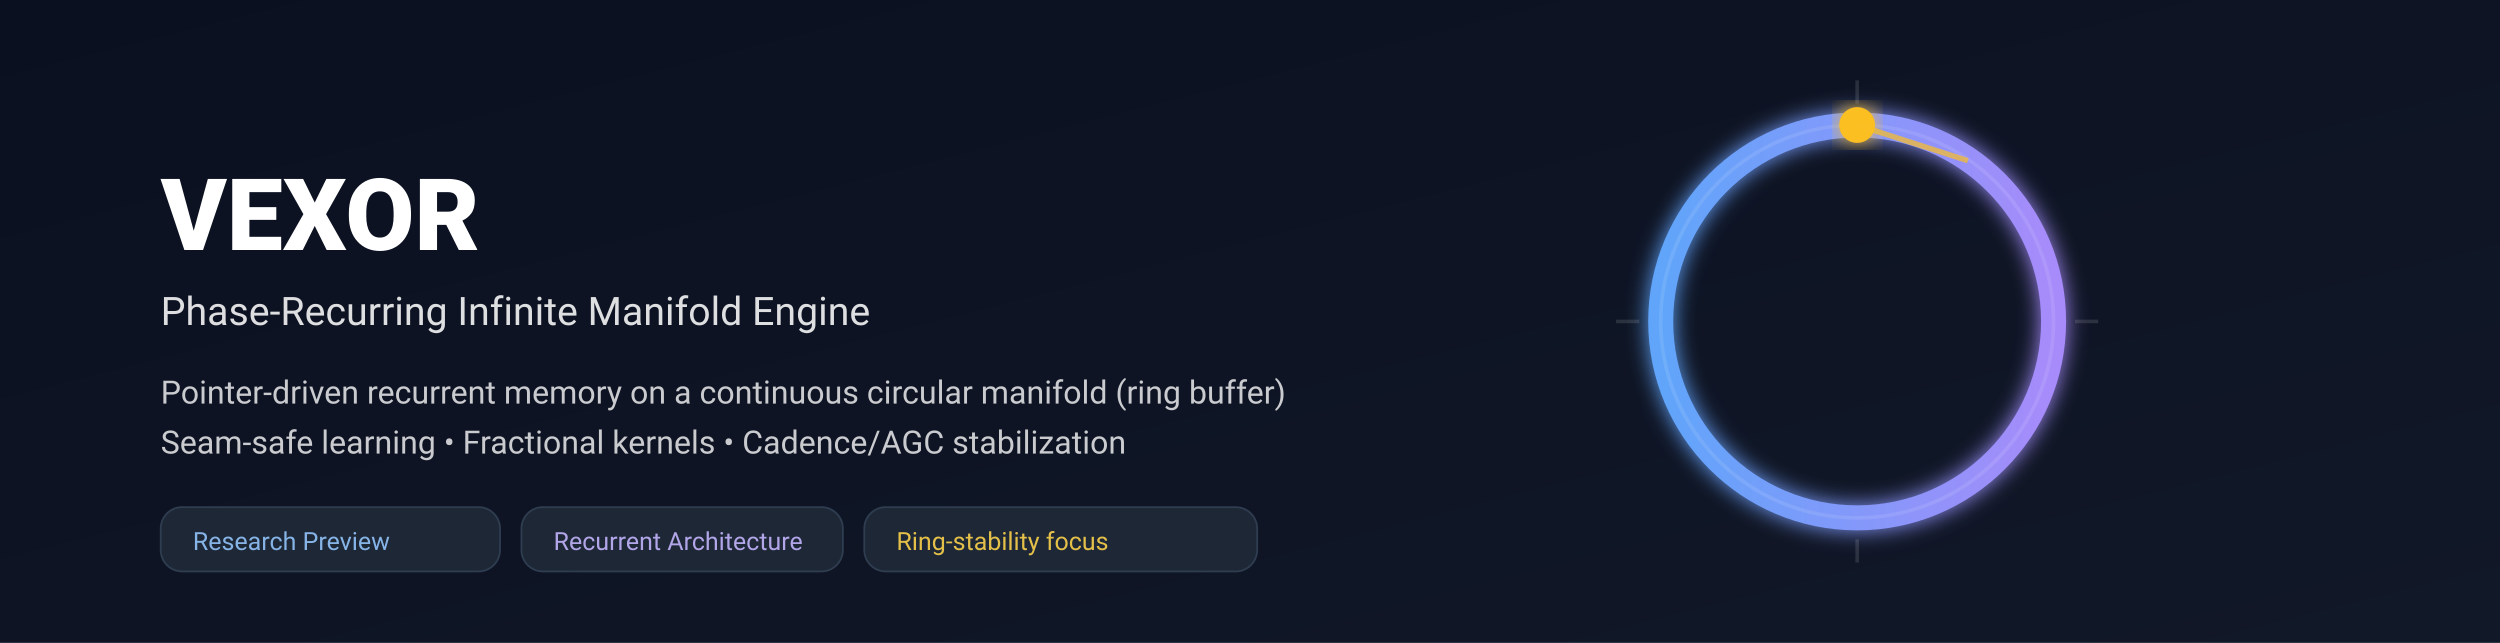
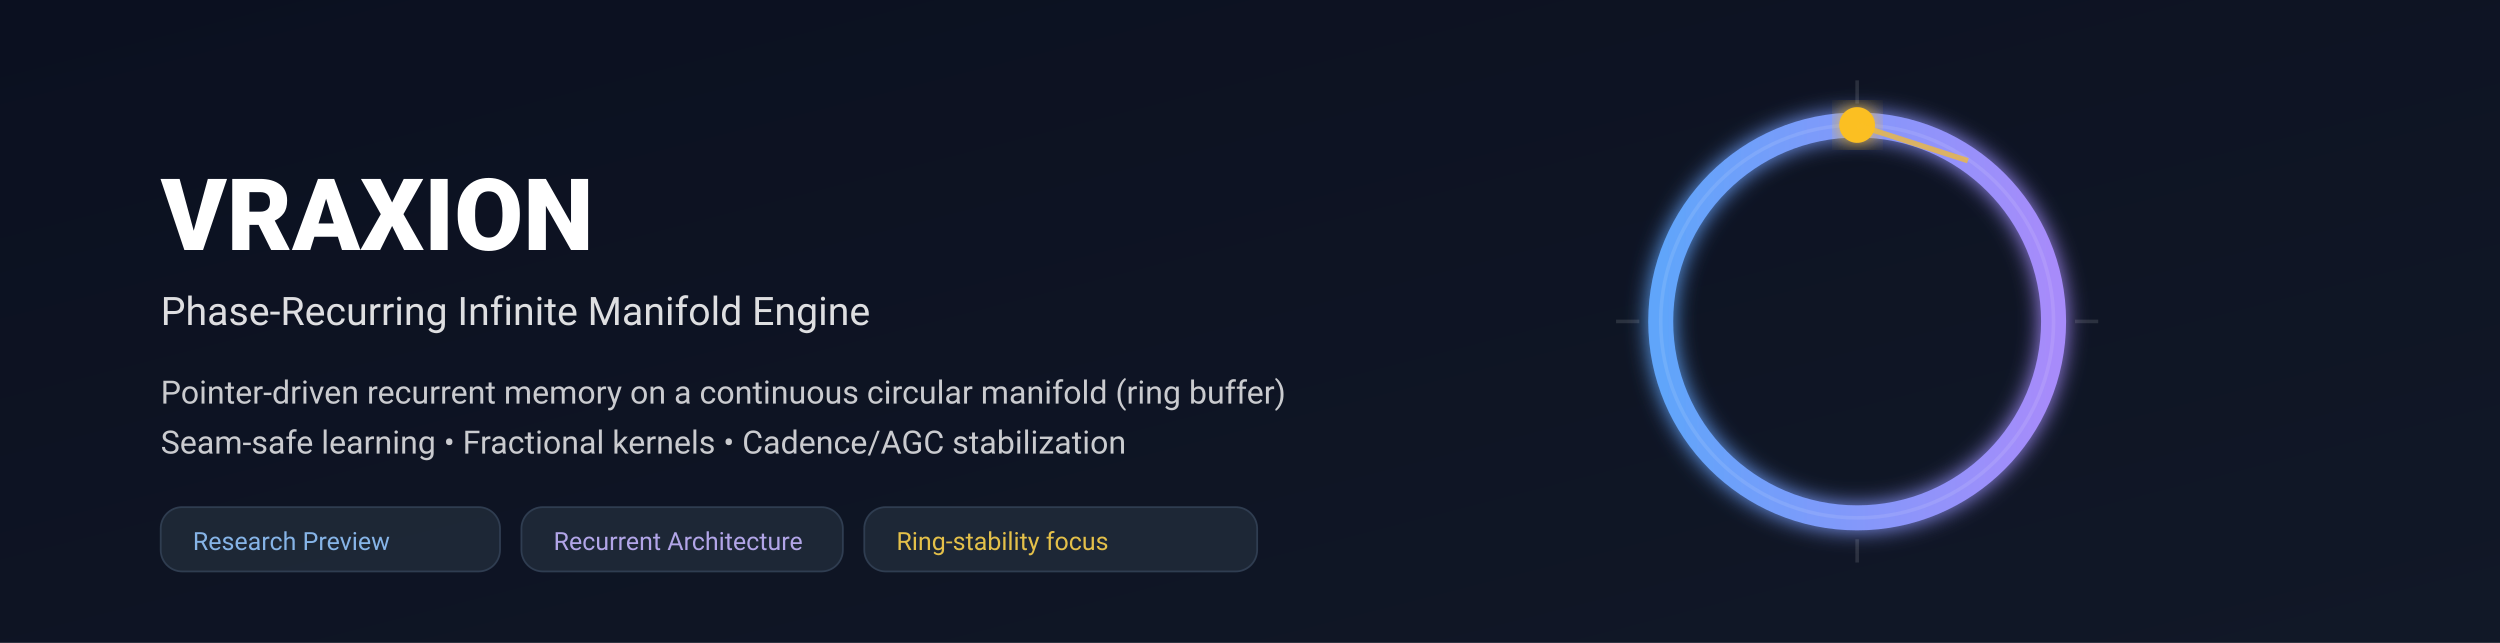
<svg xmlns="http://www.w3.org/2000/svg" width="1400" height="360" viewBox="0 0 1400 360">
  <defs>
    <linearGradient id="bg" x1="0" y1="0" x2="1" y2="1">
      <stop offset="0" stop-color="#0b1020" />
      <stop offset="1" stop-color="#111827" />
    </linearGradient>
    <linearGradient id="ring" x1="0" y1="0" x2="1" y2="0">
      <stop offset="0" stop-color="#60a5fa" />
      <stop offset="1" stop-color="#a78bfa" />
    </linearGradient>
    <filter id="softGlow" x="-20%" y="-20%" width="140%" height="140%">
      <feGaussianBlur stdDeviation="6" result="blur" />
      <feMerge>
        <feMergeNode in="blur" />
        <feMergeNode in="SourceGraphic" />
      </feMerge>
    </filter>
  </defs>
  <rect width="1400" height="360" fill="url(#bg)" />
  <g transform="translate(1040,180)">
    <circle r="110" fill="none" stroke="url(#ring)" stroke-width="14" filter="url(#softGlow)" />
    <circle r="110" fill="none" stroke="#ffffff" stroke-opacity="0.10" stroke-width="2" />
    <circle cx="0" cy="-110" r="10" fill="#fbbf24" filter="url(#softGlow)" />
    <path d="M 0 -110 L 62 -90" stroke="#fbbf24" stroke-width="3" stroke-opacity="0.7" />
    <g stroke="#ffffff" stroke-opacity="0.12" stroke-width="2">
      <path d="M 0 -122 L 0 -135" />
      <path d="M 122 0 L 135 0" />
      <path d="M 0 122 L 0 135" />
      <path d="M -122 0 L -135 0" />
    </g>
  </g>
  <g font-family="ui-sans-serif, system-ui, -apple-system, Segoe UI, Roboto, Helvetica, Arial" fill="#ffffff">
-     <text x="90" y="140" font-size="56" font-weight="800">VEXOR</text>
+     <text x="90" y="140" font-size="56" font-weight="800">VRAXION</text>
    <text x="90" y="182" font-size="22" opacity="0.86">Phase‑Recurring Infinite Manifold Engine</text>
    <text x="90" y="226" font-size="18" opacity="0.78">
      Pointer‑driven recurrent memory on a continuous circular manifold (ring buffer)
    </text>
    <text x="90" y="254" font-size="18" opacity="0.78">
      Seam‑safe learning • Fractional kernels • Cadence/AGC stabilization
    </text>
    <g opacity="0.9">
      <rect x="90" y="284" rx="12" ry="12" width="190" height="36" fill="#1f2937" stroke="#334155" />
      <text x="108" y="308" font-size="14" fill="#93c5fd">Research Preview</text>
      <rect x="292" y="284" rx="12" ry="12" width="180" height="36" fill="#1f2937" stroke="#334155" />
      <text x="310" y="308" font-size="14" fill="#c4b5fd">Recurrent Architecture</text>
      <rect x="484" y="284" rx="12" ry="12" width="220" height="36" fill="#1f2937" stroke="#334155" />
      <text x="502" y="308" font-size="14" fill="#fcd34d">Ring‑stability focus</text>
    </g>
  </g>
</svg>
